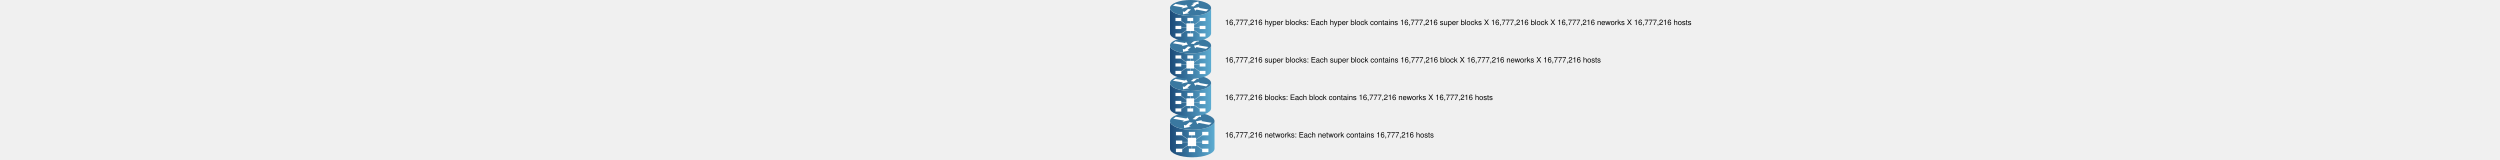
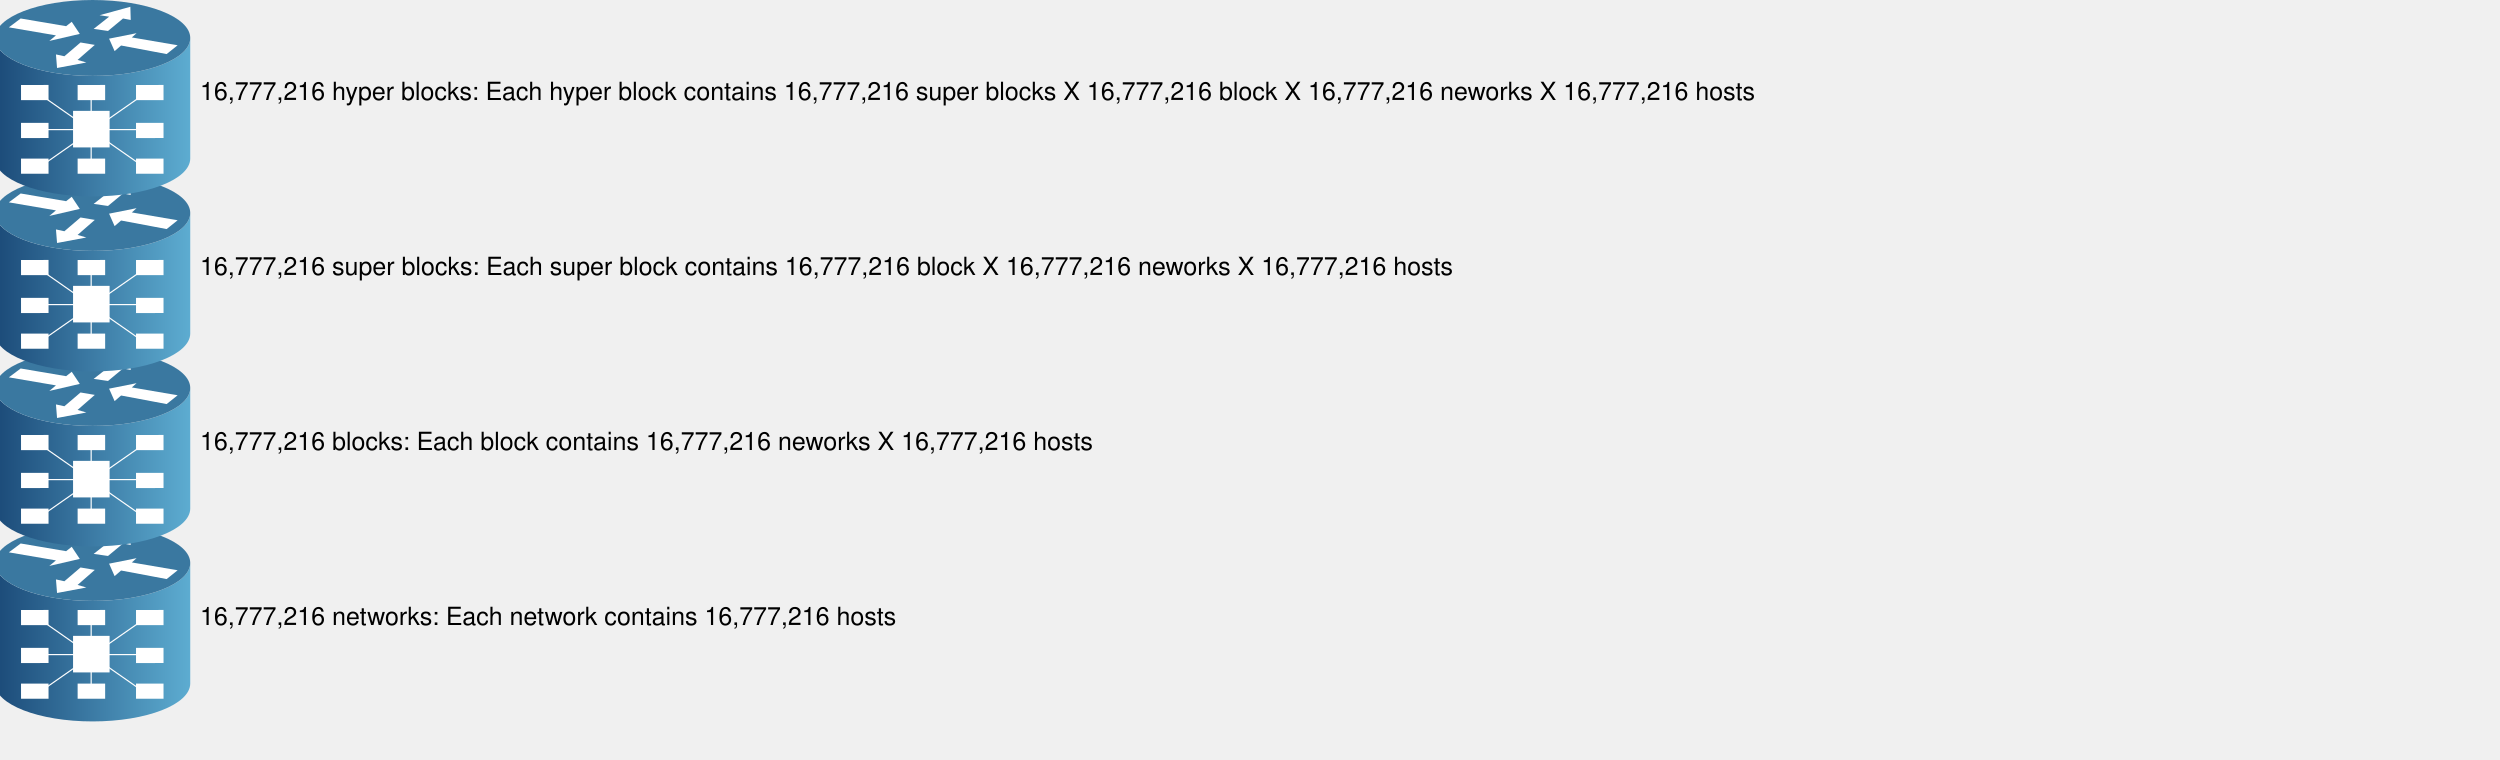
- <svg xmlns="http://www.w3.org/2000/svg" viewBox="0 0 1000 64">
+ <svg xmlns="http://www.w3.org/2000/svg" viewBox="0 0 1000 304">
  <g>
-     <text x="490" y="55" style="color:black;fill:black;font-size:3px;font-family: Helvetica, Verdana, sans-serif;">16,777,216  networks: Each network contains 16,777,216 hosts</text>
+     <text x="80" y="250" style="color:black;fill:black;font-size:10px;font-family: Helvetica, Verdana, sans-serif;">16,777,216  networks: Each network contains 16,777,216 hosts</text>
  </g>
-   <svg version="1.1" x="0" y="45" viewBox="0 0 600 600" enable-background="new 0 0 167 168" xml:space="preserve">
+   <svg version="1.1" x="-350" y="210" viewBox="0 0 650 650" enable-background="new 0 0 167 168" xml:space="preserve">
+     <defs>
+ </defs>
+     <linearGradient id="_x31_9_1_" gradientUnits="userSpaceOnUse" x1="0" y1="100.233" x2="166.98" y2="100.233">
+       <stop offset="0" style="stop-color:#1B4A78" />
+       <stop offset="1" style="stop-color:#5DACD1" />
+     </linearGradient>
+     <path fill="url(#_x31_9_1_)" d="M166.98,32.467c0,17.937-37.387,32.467-83.49,32.467  C37.379,64.934,0,50.403,0,32.467v103.066C0,153.469,37.379,168,83.49,168c46.103,0,83.49-14.531,83.49-32.467V32.467z" />
+     <path fill="#3A78A0" d="M83.49,64.934c46.103,0,83.49-14.53,83.49-32.467C166.98,14.531,129.593,0,83.49,0  C37.379,0,0,14.531,0,32.467C0,50.403,37.379,64.934,83.49,64.934z" />
+     <polygon fill="#FFFFFF" points="65.608,18.645 72.505,28.991 46.435,35.02 52.131,30.268 11.845,23.388   21.952,15.808 60.824,22.395 " />
+     <polygon fill="#FFFFFF" points="102.286,43.727 97.578,33.069 121.09,28.37 117.02,32.023 156.208,38.717   146.801,46.236 107.844,38.921 " />
+     <polygon fill="#FFFFFF" points="89.43,13.006 115.762,5.798 116.081,17.075 109.494,15.825 96.638,26.482   84.376,24.7 97.64,14.265 " />
+     <polygon fill="#FFFFFF" points="78.144,53.444 53.067,58.143 52.127,46.546 59.339,48.115 73.139,36.332   85.356,38.397 70.626,51.254 " />
+     <rect x="66.76" y="94.82" fill="#FFFFFF" width="31.252" height="31.261" />
+     <polygon fill="#FFFFFF" points="45.784,72.665 45.792,85.636 22.263,85.653 22.253,72.691 " />
+     <polygon fill="#FFFFFF" points="45.784,105.078 45.792,118.049 22.263,118.066 22.253,105.104 " />
+     <polygon fill="#FFFFFF" points="45.784,135.622 45.792,148.593 22.263,148.602 22.253,135.648 " />
+     <polygon fill="#FFFFFF" points="94.2,135.622 94.209,148.593 70.679,148.602 70.67,135.648 " />
+     <polygon fill="#FFFFFF" points="144.133,72.665 144.142,85.636 120.611,85.653 120.602,72.691 " />
+     <polygon fill="#FFFFFF" points="94.2,72.665 94.209,85.636 70.679,85.653 70.67,72.691 " />
+     <polygon fill="#FFFFFF" points="144.133,105.078 144.142,118.049 120.611,118.066 120.602,105.104 " />
+     <polygon fill="#FFFFFF" points="144.133,135.622 144.142,148.593 120.611,148.602 120.602,135.648 " />
+     <rect x="34.582" y="110.341" fill="#FFFFFF" width="97.592" height="1" />
+     <rect x="81.745" y="81.336" fill="#FFFFFF" width="1" height="61.281" />
+     <rect x="83.161" y="56.112" transform="matrix(0.5722 0.8201 -0.8201 0.5722 126.9337 -21.0696)" fill="#FFFFFF" width="1" height="110.026" />
+     <rect x="26.946" y="110.625" transform="matrix(0.8199 0.5724 -0.5724 0.8199 78.3695 -26.9081)" fill="#FFFFFF" width="110.026" height="1" />
+   </svg>
+   <g>
+     <text x="80" y="180" style="color:black;fill:black;font-size:10px;font-family: Helvetica, Verdana, sans-serif;">16,777,216  blocks: Each  block contains 16,777,216 neworks X 16,777,216 hosts</text>
+   </g>
+   <svg version="1.1" x="-350" y="140" viewBox="0 0 650 650" enable-background="new 0 0 167 168" xml:space="preserve">
    <defs>
</defs>
    <linearGradient id="_x31_9_2_" gradientUnits="userSpaceOnUse" x1="0" y1="100.233" x2="166.98" y2="100.233">
      <stop offset="0" style="stop-color:#1B4A78" />
      <stop offset="1" style="stop-color:#5DACD1" />
    </linearGradient>
    <path fill="url(#_x31_9_2_)" d="M166.98,32.467c0,17.937-37.387,32.467-83.49,32.467  C37.379,64.934,0,50.403,0,32.467v103.066C0,153.469,37.379,168,83.49,168c46.103,0,83.49-14.531,83.49-32.467V32.467z" />
    <path fill="#3A78A0" d="M83.49,64.934c46.103,0,83.49-14.53,83.49-32.467C166.98,14.531,129.593,0,83.49,0  C37.379,0,0,14.531,0,32.467C0,50.403,37.379,64.934,83.49,64.934z" />
    <polygon fill="#FFFFFF" points="65.608,18.645 72.505,28.991 46.435,35.02 52.131,30.268 11.845,23.388   21.952,15.808 60.824,22.395 " />
    <polygon fill="#FFFFFF" points="102.286,43.727 97.578,33.069 121.09,28.37 117.02,32.023 156.208,38.717   146.801,46.236 107.844,38.921 " />
    <polygon fill="#FFFFFF" points="89.43,13.006 115.762,5.798 116.081,17.075 109.494,15.825 96.638,26.482   84.376,24.7 97.64,14.265 " />
    <polygon fill="#FFFFFF" points="78.144,53.444 53.067,58.143 52.127,46.546 59.339,48.115 73.139,36.332   85.356,38.397 70.626,51.254 " />
    <rect x="66.76" y="94.82" fill="#FFFFFF" width="31.252" height="31.261" />
    <polygon fill="#FFFFFF" points="45.784,72.665 45.792,85.636 22.263,85.653 22.253,72.691 " />
    <polygon fill="#FFFFFF" points="45.784,105.078 45.792,118.049 22.263,118.066 22.253,105.104 " />
    <polygon fill="#FFFFFF" points="45.784,135.622 45.792,148.593 22.263,148.602 22.253,135.648 " />
    <polygon fill="#FFFFFF" points="94.2,135.622 94.209,148.593 70.679,148.602 70.67,135.648 " />
    <polygon fill="#FFFFFF" points="144.133,72.665 144.142,85.636 120.611,85.653 120.602,72.691 " />
    <polygon fill="#FFFFFF" points="94.2,72.665 94.209,85.636 70.679,85.653 70.67,72.691 " />
    <polygon fill="#FFFFFF" points="144.133,105.078 144.142,118.049 120.611,118.066 120.602,105.104 " />
    <polygon fill="#FFFFFF" points="144.133,135.622 144.142,148.593 120.611,148.602 120.602,135.648 " />
    <rect x="34.582" y="110.341" fill="#FFFFFF" width="97.592" height="1" />
    <rect x="81.745" y="81.336" fill="#FFFFFF" width="1" height="61.281" />
    <rect x="83.161" y="56.112" transform="matrix(0.5722 0.8201 -0.8201 0.5722 126.9337 -21.0696)" fill="#FFFFFF" width="1" height="110.026" />
    <rect x="26.946" y="110.625" transform="matrix(0.8199 0.5724 -0.5724 0.8199 78.3695 -26.9081)" fill="#FFFFFF" width="110.026" height="1" />
  </svg>
  <g>
-     <text x="490" y="40" style="color:black;fill:black;font-size:3px;font-family: Helvetica, Verdana, sans-serif;">16,777,216  blocks: Each  block contains 16,777,216 neworks X 16,777,216 hosts</text>
+     <text x="80" y="110" style="color:black;fill:black;font-size:10px;font-family: Helvetica, Verdana, sans-serif;">16,777,216 super blocks: Each super block contains 16,777,216 block X 16,777,216 neworks X  16,777,216 hosts</text>
  </g>
-   <svg version="1.1" x="0" y="30" viewBox="0 0 650 650" enable-background="new 0 0 167 168" xml:space="preserve">
+   <svg version="1.1" x="-350" y="70" viewBox="0 0 650 650" enable-background="new 0 0 167 168" xml:space="preserve">
    <defs>
</defs>
-     <linearGradient id="_x31_9_2_" gradientUnits="userSpaceOnUse" x1="0" y1="100.233" x2="166.98" y2="100.233">
+     <linearGradient id="_x31_9_3_" gradientUnits="userSpaceOnUse" x1="0" y1="100.233" x2="166.98" y2="100.233">
      <stop offset="0" style="stop-color:#1B4A78" />
      <stop offset="1" style="stop-color:#5DACD1" />
    </linearGradient>
-     <path fill="url(#_x31_9_2_)" d="M166.98,32.467c0,17.937-37.387,32.467-83.49,32.467  C37.379,64.934,0,50.403,0,32.467v103.066C0,153.469,37.379,168,83.49,168c46.103,0,83.49-14.531,83.49-32.467V32.467z" />
+     <path fill="url(#_x31_9_3_)" d="M166.98,32.467c0,17.937-37.387,32.467-83.49,32.467  C37.379,64.934,0,50.403,0,32.467v103.066C0,153.469,37.379,168,83.49,168c46.103,0,83.49-14.531,83.49-32.467V32.467z" />
    <path fill="#3A78A0" d="M83.49,64.934c46.103,0,83.49-14.53,83.49-32.467C166.98,14.531,129.593,0,83.49,0  C37.379,0,0,14.531,0,32.467C0,50.403,37.379,64.934,83.49,64.934z" />
    <polygon fill="#FFFFFF" points="65.608,18.645 72.505,28.991 46.435,35.02 52.131,30.268 11.845,23.388   21.952,15.808 60.824,22.395 " />
    <polygon fill="#FFFFFF" points="102.286,43.727 97.578,33.069 121.09,28.37 117.02,32.023 156.208,38.717   146.801,46.236 107.844,38.921 " />
    <polygon fill="#FFFFFF" points="89.43,13.006 115.762,5.798 116.081,17.075 109.494,15.825 96.638,26.482   84.376,24.7 97.64,14.265 " />
    <polygon fill="#FFFFFF" points="78.144,53.444 53.067,58.143 52.127,46.546 59.339,48.115 73.139,36.332   85.356,38.397 70.626,51.254 " />
    <rect x="66.76" y="94.82" fill="#FFFFFF" width="31.252" height="31.261" />
    <polygon fill="#FFFFFF" points="45.784,72.665 45.792,85.636 22.263,85.653 22.253,72.691 " />
    <polygon fill="#FFFFFF" points="45.784,105.078 45.792,118.049 22.263,118.066 22.253,105.104 " />
    <polygon fill="#FFFFFF" points="45.784,135.622 45.792,148.593 22.263,148.602 22.253,135.648 " />
    <polygon fill="#FFFFFF" points="94.2,135.622 94.209,148.593 70.679,148.602 70.67,135.648 " />
    <polygon fill="#FFFFFF" points="144.133,72.665 144.142,85.636 120.611,85.653 120.602,72.691 " />
    <polygon fill="#FFFFFF" points="94.2,72.665 94.209,85.636 70.679,85.653 70.67,72.691 " />
    <polygon fill="#FFFFFF" points="144.133,105.078 144.142,118.049 120.611,118.066 120.602,105.104 " />
    <polygon fill="#FFFFFF" points="144.133,135.622 144.142,148.593 120.611,148.602 120.602,135.648 " />
    <rect x="34.582" y="110.341" fill="#FFFFFF" width="97.592" height="1" />
    <rect x="81.745" y="81.336" fill="#FFFFFF" width="1" height="61.281" />
    <rect x="83.161" y="56.112" transform="matrix(0.5722 0.8201 -0.8201 0.5722 126.9337 -21.0696)" fill="#FFFFFF" width="1" height="110.026" />
    <rect x="26.946" y="110.625" transform="matrix(0.8199 0.5724 -0.5724 0.8199 78.3695 -26.9081)" fill="#FFFFFF" width="110.026" height="1" />
  </svg>
  <g>
-     <text x="490" y="25" style="color:black;fill:black;font-size:3px;font-family: Helvetica, Verdana, sans-serif;">16,777,216 super blocks: Each super block contains 16,777,216 block X 16,777,216 neworks X  16,777,216 hosts</text>
+     <text x="80" y="40" style="color:back;fill:black;font-size:10px;font-family: Helvetica, Verdana, sans-serif;">16,777,216 hyper blocks: Each hyper block contains 16,777,216 super blocks X 16,777,216 block X 16,777,216 neworks X 16,777,216 hosts</text>
  </g>
-   <svg version="1.1" x="0" y="15" viewBox="0 0 650 650" enable-background="new 0 0 167 168" xml:space="preserve">
+   <svg version="1.1" x="-350" y="0" viewBox="0 0 650 650" enable-background="new 0 0 167 168" xml:space="preserve">
    <defs>
</defs>
-     <linearGradient id="_x31_9_2_" gradientUnits="userSpaceOnUse" x1="0" y1="100.233" x2="166.98" y2="100.233">
+     <linearGradient id="_x31_9_4_" gradientUnits="userSpaceOnUse" x1="0" y1="100.233" x2="166.98" y2="100.233">
      <stop offset="0" style="stop-color:#1B4A78" />
      <stop offset="1" style="stop-color:#5DACD1" />
    </linearGradient>
-     <path fill="url(#_x31_9_2_)" d="M166.98,32.467c0,17.937-37.387,32.467-83.49,32.467  C37.379,64.934,0,50.403,0,32.467v103.066C0,153.469,37.379,168,83.49,168c46.103,0,83.49-14.531,83.49-32.467V32.467z" />
-     <path fill="#3A78A0" d="M83.49,64.934c46.103,0,83.49-14.53,83.49-32.467C166.98,14.531,129.593,0,83.49,0  C37.379,0,0,14.531,0,32.467C0,50.403,37.379,64.934,83.49,64.934z" />
-     <polygon fill="#FFFFFF" points="65.608,18.645 72.505,28.991 46.435,35.02 52.131,30.268 11.845,23.388   21.952,15.808 60.824,22.395 " />
-     <polygon fill="#FFFFFF" points="102.286,43.727 97.578,33.069 121.09,28.37 117.02,32.023 156.208,38.717   146.801,46.236 107.844,38.921 " />
-     <polygon fill="#FFFFFF" points="89.43,13.006 115.762,5.798 116.081,17.075 109.494,15.825 96.638,26.482   84.376,24.7 97.64,14.265 " />
-     <polygon fill="#FFFFFF" points="78.144,53.444 53.067,58.143 52.127,46.546 59.339,48.115 73.139,36.332   85.356,38.397 70.626,51.254 " />
-     <rect x="66.76" y="94.82" fill="#FFFFFF" width="31.252" height="31.261" />
-     <polygon fill="#FFFFFF" points="45.784,72.665 45.792,85.636 22.263,85.653 22.253,72.691 " />
-     <polygon fill="#FFFFFF" points="45.784,105.078 45.792,118.049 22.263,118.066 22.253,105.104 " />
-     <polygon fill="#FFFFFF" points="45.784,135.622 45.792,148.593 22.263,148.602 22.253,135.648 " />
-     <polygon fill="#FFFFFF" points="94.2,135.622 94.209,148.593 70.679,148.602 70.67,135.648 " />
-     <polygon fill="#FFFFFF" points="144.133,72.665 144.142,85.636 120.611,85.653 120.602,72.691 " />
-     <polygon fill="#FFFFFF" points="94.2,72.665 94.209,85.636 70.679,85.653 70.67,72.691 " />
-     <polygon fill="#FFFFFF" points="144.133,105.078 144.142,118.049 120.611,118.066 120.602,105.104 " />
-     <polygon fill="#FFFFFF" points="144.133,135.622 144.142,148.593 120.611,148.602 120.602,135.648 " />
-     <rect x="34.582" y="110.341" fill="#FFFFFF" width="97.592" height="1" />
-     <rect x="81.745" y="81.336" fill="#FFFFFF" width="1" height="61.281" />
-     <rect x="83.161" y="56.112" transform="matrix(0.5722 0.8201 -0.8201 0.5722 126.9337 -21.0696)" fill="#FFFFFF" width="1" height="110.026" />
-     <rect x="26.946" y="110.625" transform="matrix(0.8199 0.5724 -0.5724 0.8199 78.3695 -26.9081)" fill="#FFFFFF" width="110.026" height="1" />
-   </svg>
-   <g>
-     <text x="490" y="10" style="color:back;fill:black;font-size:3px;font-family: Helvetica, Verdana, sans-serif;">16,777,216 hyper blocks: Each hyper block contains 16,777,216 super blocks X 16,777,216 block X 16,777,216 neworks X 16,777,216 hosts</text>
-   </g>
-   <svg version="1.1" x="0" y="0" viewBox="0 0 650 650" enable-background="new 0 0 167 168" xml:space="preserve">
-     <defs>
- </defs>
-     <linearGradient id="_x31_9_2_" gradientUnits="userSpaceOnUse" x1="0" y1="100.233" x2="166.98" y2="100.233">
-       <stop offset="0" style="stop-color:#1B4A78" />
-       <stop offset="1" style="stop-color:#5DACD1" />
-     </linearGradient>
-     <path fill="url(#_x31_9_2_)" d="M166.98,32.467c0,17.937-37.387,32.467-83.49,32.467  C37.379,64.934,0,50.403,0,32.467v103.066C0,153.469,37.379,168,83.49,168c46.103,0,83.49-14.531,83.49-32.467V32.467z" />
+     <path fill="url(#_x31_9_4_)" d="M166.98,32.467c0,17.937-37.387,32.467-83.49,32.467  C37.379,64.934,0,50.403,0,32.467v103.066C0,153.469,37.379,168,83.49,168c46.103,0,83.49-14.531,83.49-32.467V32.467z" />
    <path fill="#3A78A0" d="M83.49,64.934c46.103,0,83.49-14.53,83.49-32.467C166.98,14.531,129.593,0,83.49,0  C37.379,0,0,14.531,0,32.467C0,50.403,37.379,64.934,83.49,64.934z" />
    <polygon fill="#FFFFFF" points="65.608,18.645 72.505,28.991 46.435,35.02 52.131,30.268 11.845,23.388   21.952,15.808 60.824,22.395 " />
    <polygon fill="#FFFFFF" points="102.286,43.727 97.578,33.069 121.09,28.37 117.02,32.023 156.208,38.717   146.801,46.236 107.844,38.921 " />
    <polygon fill="#FFFFFF" points="89.43,13.006 115.762,5.798 116.081,17.075 109.494,15.825 96.638,26.482   84.376,24.7 97.64,14.265 " />
    <polygon fill="#FFFFFF" points="78.144,53.444 53.067,58.143 52.127,46.546 59.339,48.115 73.139,36.332   85.356,38.397 70.626,51.254 " />
    <rect x="66.76" y="94.82" fill="#FFFFFF" width="31.252" height="31.261" />
    <polygon fill="#FFFFFF" points="45.784,72.665 45.792,85.636 22.263,85.653 22.253,72.691 " />
    <polygon fill="#FFFFFF" points="45.784,105.078 45.792,118.049 22.263,118.066 22.253,105.104 " />
    <polygon fill="#FFFFFF" points="45.784,135.622 45.792,148.593 22.263,148.602 22.253,135.648 " />
    <polygon fill="#FFFFFF" points="94.2,135.622 94.209,148.593 70.679,148.602 70.67,135.648 " />
    <polygon fill="#FFFFFF" points="144.133,72.665 144.142,85.636 120.611,85.653 120.602,72.691 " />
    <polygon fill="#FFFFFF" points="94.2,72.665 94.209,85.636 70.679,85.653 70.67,72.691 " />
    <polygon fill="#FFFFFF" points="144.133,105.078 144.142,118.049 120.611,118.066 120.602,105.104 " />
    <polygon fill="#FFFFFF" points="144.133,135.622 144.142,148.593 120.611,148.602 120.602,135.648 " />
    <rect x="34.582" y="110.341" fill="#FFFFFF" width="97.592" height="1" />
    <rect x="81.745" y="81.336" fill="#FFFFFF" width="1" height="61.281" />
    <rect x="83.161" y="56.112" transform="matrix(0.5722 0.8201 -0.8201 0.5722 126.9337 -21.0696)" fill="#FFFFFF" width="1" height="110.026" />
    <rect x="26.946" y="110.625" transform="matrix(0.8199 0.5724 -0.5724 0.8199 78.3695 -26.9081)" fill="#FFFFFF" width="110.026" height="1" />
  </svg>
</svg>
